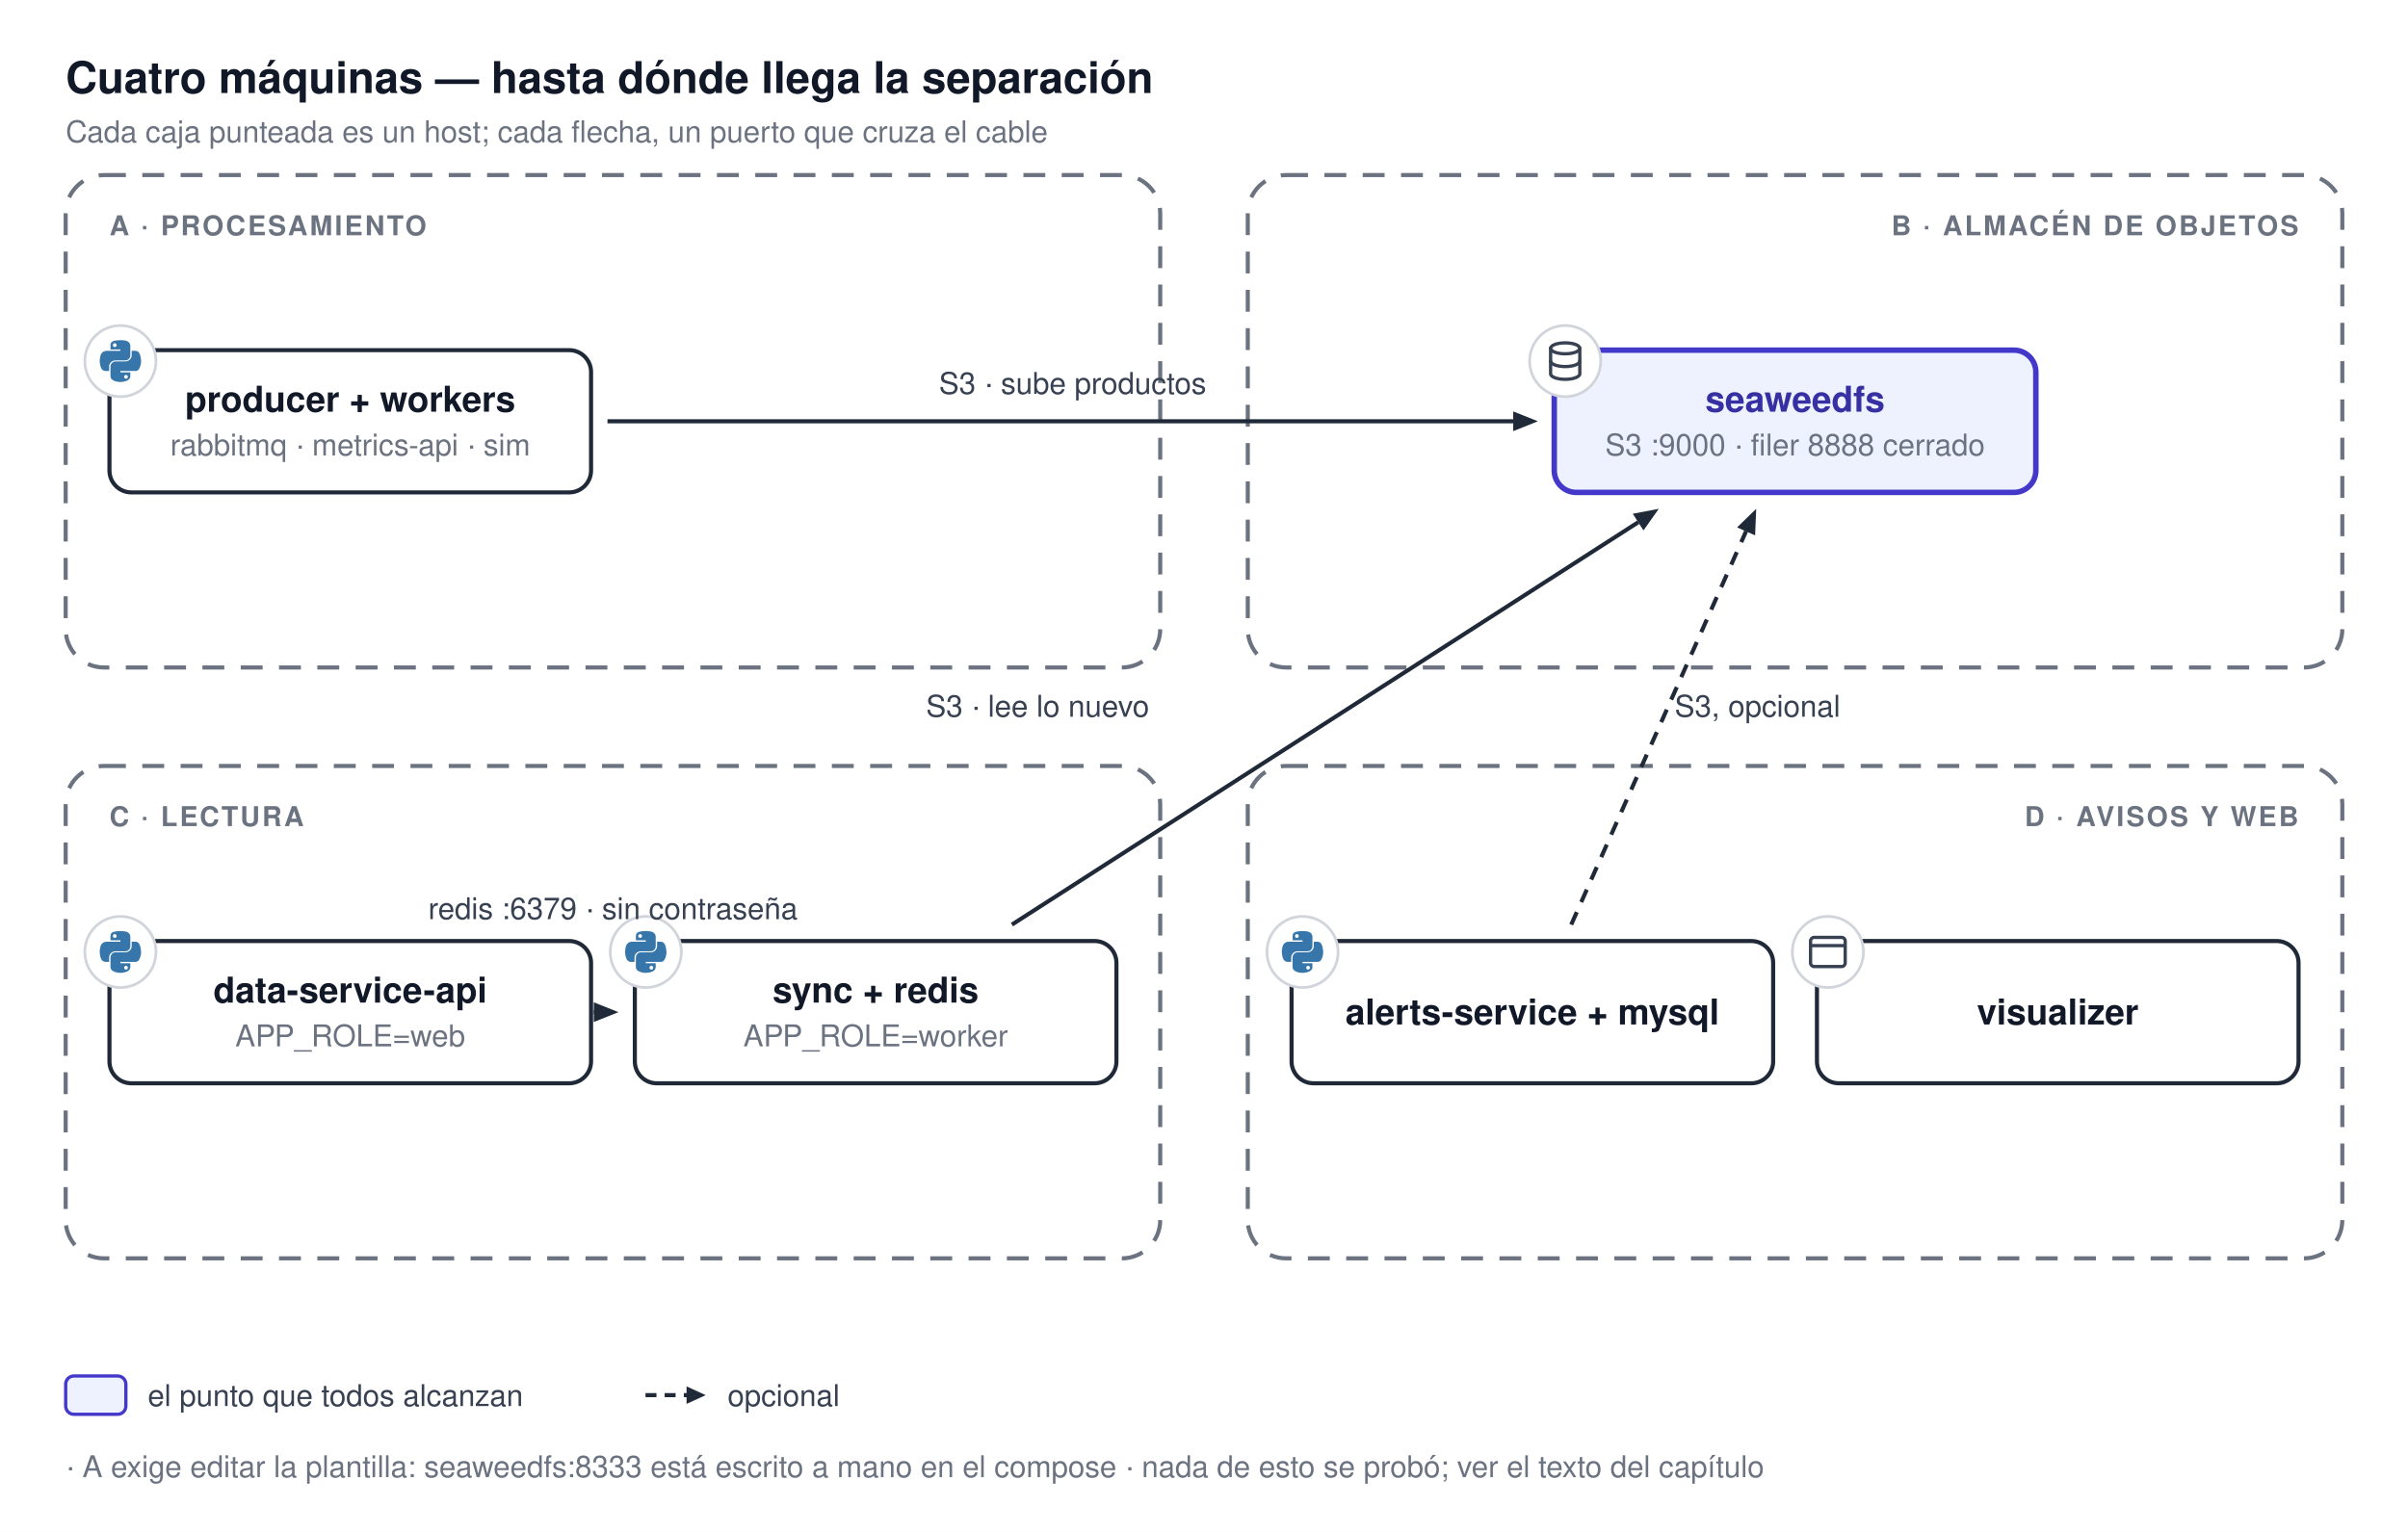
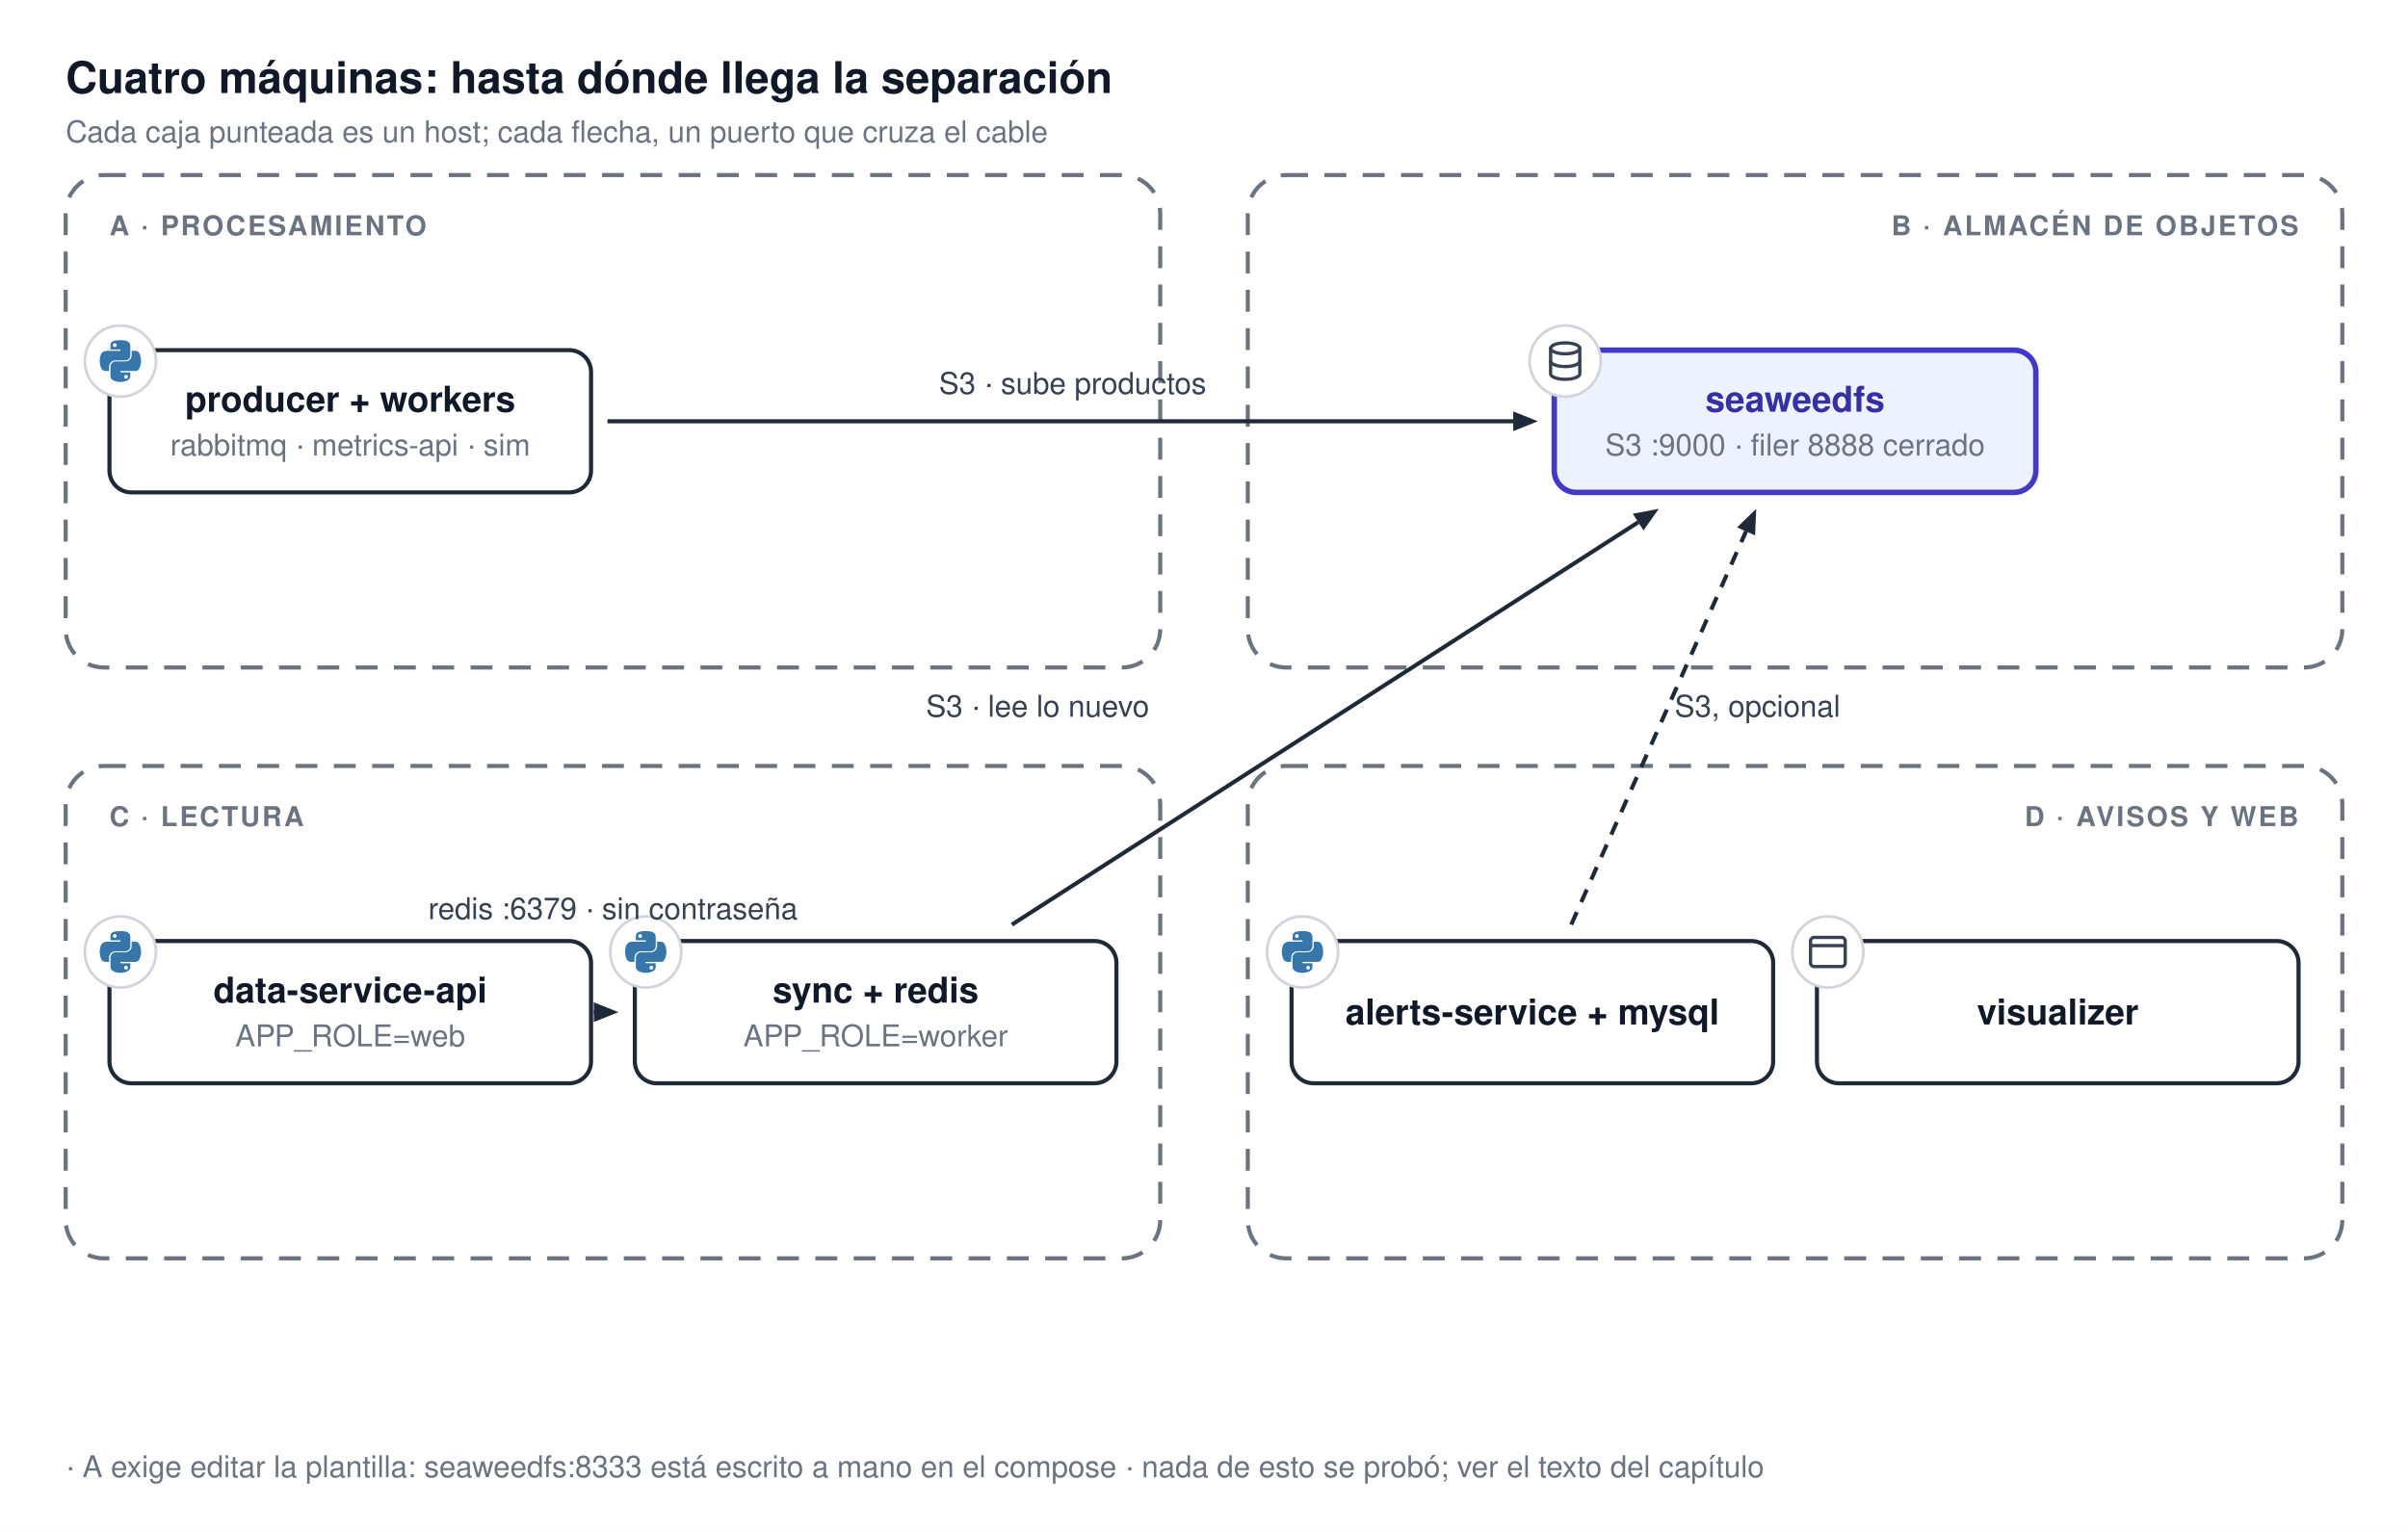
<svg xmlns="http://www.w3.org/2000/svg" viewBox="0 0 880 560" font-family="system-ui, 'Segoe UI', Helvetica, Arial, sans-serif">
  <rect width="880" height="560" fill="#ffffff" />
-   <text x="24" y="34" font-size="16" font-weight="600" fill="#111827">Cuatro máquinas — hasta dónde llega la separación</text>
+   <text x="24" y="34" font-size="16" font-weight="600" fill="#111827">Cuatro máquinas: hasta dónde llega la separación</text>
  <text x="24" y="52" font-size="11" fill="#6b7280">Cada caja punteada es un host; cada flecha, un puerto que cruza el cable</text>
  <rect x="24" y="64" width="400" height="180" rx="14" fill="none" stroke="#6b7280" stroke-width="1.5" stroke-dasharray="8 6" />
  <text x="40" y="86" font-size="10" font-weight="600" letter-spacing="0.08em" fill="#6b7280">A · PROCESAMIENTO</text>
  <rect x="456" y="64" width="400" height="180" rx="14" fill="none" stroke="#6b7280" stroke-width="1.5" stroke-dasharray="8 6" />
  <text x="840" y="86" font-size="10" font-weight="600" letter-spacing="0.08em" fill="#6b7280" text-anchor="end">B · ALMACÉN DE OBJETOS</text>
  <rect x="24" y="280" width="400" height="180" rx="14" fill="none" stroke="#6b7280" stroke-width="1.5" stroke-dasharray="8 6" />
  <text x="40" y="302" font-size="10" font-weight="600" letter-spacing="0.08em" fill="#6b7280">C · LECTURA</text>
  <rect x="456" y="280" width="400" height="180" rx="14" fill="none" stroke="#6b7280" stroke-width="1.5" stroke-dasharray="8 6" />
  <text x="840" y="302" font-size="10" font-weight="600" letter-spacing="0.08em" fill="#6b7280" text-anchor="end">D · AVISOS Y WEB</text>
  <rect x="40" y="128" width="176" height="52" rx="8" fill="#ffffff" stroke="#1f2937" stroke-width="1.5" />
  <text x="128.0" y="150.5" font-size="13" font-weight="600" fill="#111827" text-anchor="middle">producer + workers</text>
  <text x="128.0" y="166.5" font-size="11" fill="#6b7280" text-anchor="middle">rabbitmq · metrics-api · sim</text>
  <circle cx="44" cy="132" r="13" fill="#ffffff" stroke="#d1d5db" />
-   <g transform="translate(36.0 124.0) scale(0.125)">
+   <g transform="translate(36 124) scale(0.125)">
    <path fill="#3776AB" d="M49.33 62h29.159C86.606 62 93 55.132 93 46.981V19.183c0-7.912-6.632-13.856-14.555-15.176-5.014-.835-10.195-1.215-15.187-1.191-4.99.023-9.612.448-13.805 1.191C37.098 6.188 35 10.758 35 19.183V30h29v4H23.776c-8.484 0-15.914 5.108-18.237 14.811-2.681 11.12-2.8 17.919 0 29.53C7.614 86.983 12.569 93 21.054 93H31V79.952C31 70.315 39.428 62 49.33 62zm-1.838-39.11c-3.026 0-5.478-2.479-5.478-5.545 0-3.079 2.451-5.581 5.478-5.581 3.015 0 5.479 2.502 5.479 5.581-.001 3.066-2.465 5.545-5.479 5.545zm74.789 25.921C120.183 40.363 116.178 34 107.682 34H97v12.981C97 57.031 88.206 65 78.489 65H49.33C41.342 65 35 72.326 35 80.326v27.8c0 7.91 6.745 12.564 14.462 14.834 9.242 2.717 17.994 3.208 29.051 0C85.862 120.831 93 116.549 93 108.126V97H64v-4h43.682c8.484 0 11.647-5.776 14.599-14.66 3.047-9.145 2.916-17.799 0-29.529zm-41.955 55.606c3.027 0 5.479 2.479 5.479 5.547 0 3.076-2.451 5.579-5.479 5.579-3.015 0-5.478-2.502-5.478-5.579 0-3.068 2.463-5.547 5.478-5.547z" />
  </g>
  <rect x="568" y="128" width="176" height="52" rx="8" fill="#eef2ff" stroke="#4338ca" stroke-width="2" />
  <text x="656.0" y="150.5" font-size="13" font-weight="600" fill="#3730a3" text-anchor="middle">seaweedfs</text>
  <text x="656.0" y="166.5" font-size="11" fill="#6b7280" text-anchor="middle">S3 :9000 · filer 8888 cerrado</text>
  <circle cx="572" cy="132" r="13" fill="#ffffff" stroke="#d1d5db" />
-   <g transform="translate(564.0 124.0) scale(0.6667)" fill="none" stroke="#374151" stroke-width="1.8" stroke-linecap="round">
+   <g transform="translate(564 124) scale(0.6667)" fill="none" stroke="#374151" stroke-width="1.8" stroke-linecap="round">
    <ellipse cx="12" cy="5" rx="8" ry="3" />
    <path d="M4 5v14c0 1.66 3.58 3 8 3s8-1.34 8-3V5" />
    <path d="M4 12c0 1.66 3.58 3 8 3s8-1.34 8-3" />
  </g>
  <rect x="40" y="344" width="176" height="52" rx="8" fill="#ffffff" stroke="#1f2937" stroke-width="1.5" />
  <text x="128.0" y="366.5" font-size="13" font-weight="600" fill="#111827" text-anchor="middle">data-service-api</text>
  <text x="128.0" y="382.5" font-size="11" fill="#6b7280" text-anchor="middle">APP_ROLE=web</text>
  <circle cx="44" cy="348" r="13" fill="#ffffff" stroke="#d1d5db" />
-   <g transform="translate(36.0 340.0) scale(0.125)">
+   <g transform="translate(36 340) scale(0.125)">
    <path fill="#3776AB" d="M49.33 62h29.159C86.606 62 93 55.132 93 46.981V19.183c0-7.912-6.632-13.856-14.555-15.176-5.014-.835-10.195-1.215-15.187-1.191-4.99.023-9.612.448-13.805 1.191C37.098 6.188 35 10.758 35 19.183V30h29v4H23.776c-8.484 0-15.914 5.108-18.237 14.811-2.681 11.12-2.8 17.919 0 29.53C7.614 86.983 12.569 93 21.054 93H31V79.952C31 70.315 39.428 62 49.33 62zm-1.838-39.11c-3.026 0-5.478-2.479-5.478-5.545 0-3.079 2.451-5.581 5.478-5.581 3.015 0 5.479 2.502 5.479 5.581-.001 3.066-2.465 5.545-5.479 5.545zm74.789 25.921C120.183 40.363 116.178 34 107.682 34H97v12.981C97 57.031 88.206 65 78.489 65H49.33C41.342 65 35 72.326 35 80.326v27.8c0 7.91 6.745 12.564 14.462 14.834 9.242 2.717 17.994 3.208 29.051 0C85.862 120.831 93 116.549 93 108.126V97H64v-4h43.682c8.484 0 11.647-5.776 14.599-14.66 3.047-9.145 2.916-17.799 0-29.529zm-41.955 55.606c3.027 0 5.479 2.479 5.479 5.547 0 3.076-2.451 5.579-5.479 5.579-3.015 0-5.478-2.502-5.478-5.579 0-3.068 2.463-5.547 5.478-5.547z" />
  </g>
  <rect x="232" y="344" width="176" height="52" rx="8" fill="#ffffff" stroke="#1f2937" stroke-width="1.5" />
  <text x="320.0" y="366.5" font-size="13" font-weight="600" fill="#111827" text-anchor="middle">sync + redis</text>
  <text x="320.0" y="382.5" font-size="11" fill="#6b7280" text-anchor="middle">APP_ROLE=worker</text>
  <circle cx="236" cy="348" r="13" fill="#ffffff" stroke="#d1d5db" />
-   <g transform="translate(228.0 340.0) scale(0.125)">
+   <g transform="translate(228 340) scale(0.125)">
    <path fill="#3776AB" d="M49.33 62h29.159C86.606 62 93 55.132 93 46.981V19.183c0-7.912-6.632-13.856-14.555-15.176-5.014-.835-10.195-1.215-15.187-1.191-4.99.023-9.612.448-13.805 1.191C37.098 6.188 35 10.758 35 19.183V30h29v4H23.776c-8.484 0-15.914 5.108-18.237 14.811-2.681 11.12-2.8 17.919 0 29.53C7.614 86.983 12.569 93 21.054 93H31V79.952C31 70.315 39.428 62 49.33 62zm-1.838-39.11c-3.026 0-5.478-2.479-5.478-5.545 0-3.079 2.451-5.581 5.478-5.581 3.015 0 5.479 2.502 5.479 5.581-.001 3.066-2.465 5.545-5.479 5.545zm74.789 25.921C120.183 40.363 116.178 34 107.682 34H97v12.981C97 57.031 88.206 65 78.489 65H49.33C41.342 65 35 72.326 35 80.326v27.8c0 7.91 6.745 12.564 14.462 14.834 9.242 2.717 17.994 3.208 29.051 0C85.862 120.831 93 116.549 93 108.126V97H64v-4h43.682c8.484 0 11.647-5.776 14.599-14.66 3.047-9.145 2.916-17.799 0-29.529zm-41.955 55.606c3.027 0 5.479 2.479 5.479 5.547 0 3.076-2.451 5.579-5.479 5.579-3.015 0-5.478-2.502-5.478-5.579 0-3.068 2.463-5.547 5.478-5.547z" />
  </g>
  <rect x="472" y="344" width="176" height="52" rx="8" fill="#ffffff" stroke="#1f2937" stroke-width="1.5" />
  <text x="560.0" y="374.5" font-size="13" font-weight="600" fill="#111827" text-anchor="middle">alerts-service + mysql</text>
  <circle cx="476" cy="348" r="13" fill="#ffffff" stroke="#d1d5db" />
-   <g transform="translate(468.0 340.0) scale(0.125)">
+   <g transform="translate(468 340) scale(0.125)">
    <path fill="#3776AB" d="M49.33 62h29.159C86.606 62 93 55.132 93 46.981V19.183c0-7.912-6.632-13.856-14.555-15.176-5.014-.835-10.195-1.215-15.187-1.191-4.99.023-9.612.448-13.805 1.191C37.098 6.188 35 10.758 35 19.183V30h29v4H23.776c-8.484 0-15.914 5.108-18.237 14.811-2.681 11.12-2.8 17.919 0 29.53C7.614 86.983 12.569 93 21.054 93H31V79.952C31 70.315 39.428 62 49.33 62zm-1.838-39.11c-3.026 0-5.478-2.479-5.478-5.545 0-3.079 2.451-5.581 5.478-5.581 3.015 0 5.479 2.502 5.479 5.581-.001 3.066-2.465 5.545-5.479 5.545zm74.789 25.921C120.183 40.363 116.178 34 107.682 34H97v12.981C97 57.031 88.206 65 78.489 65H49.33C41.342 65 35 72.326 35 80.326v27.8c0 7.91 6.745 12.564 14.462 14.834 9.242 2.717 17.994 3.208 29.051 0C85.862 120.831 93 116.549 93 108.126V97H64v-4h43.682c8.484 0 11.647-5.776 14.599-14.66 3.047-9.145 2.916-17.799 0-29.529zm-41.955 55.606c3.027 0 5.479 2.479 5.479 5.547 0 3.076-2.451 5.579-5.479 5.579-3.015 0-5.478-2.502-5.478-5.579 0-3.068 2.463-5.547 5.478-5.547z" />
  </g>
  <rect x="664" y="344" width="176" height="52" rx="8" fill="#ffffff" stroke="#1f2937" stroke-width="1.5" />
  <text x="752.0" y="374.5" font-size="13" font-weight="600" fill="#111827" text-anchor="middle">visualizer</text>
  <circle cx="668" cy="348" r="13" fill="#ffffff" stroke="#d1d5db" />
-   <g transform="translate(660.0 340.0) scale(0.6667)" fill="none" stroke="#374151" stroke-width="1.8" stroke-linejoin="round">
+   <g transform="translate(660 340) scale(0.6667)" fill="none" stroke="#374151" stroke-width="1.8" stroke-linejoin="round">
    <rect x="2.5" y="4" width="19" height="16" rx="2" />
    <path d="M2.5 8.5h19M5.5 6.3h.01M8 6.3h.01M10.5 6.3h.01" />
  </g>
  <line x1="222.0" y1="154.0" x2="553.0" y2="154.0" stroke="#1f2937" stroke-width="1.5" />
  <polygon points="562.0,154.0 553.0,157.6 553.0,150.4" fill="#1f2937" />
  <text x="392.0" y="144.0" font-size="11" fill="#374151" text-anchor="middle">S3 · sube productos</text>
  <line x1="369.8" y1="338.0" x2="598.7" y2="190.9" stroke="#1f2937" stroke-width="1.5" />
  <polygon points="606.2,186.0 600.6,193.9 596.7,187.8" fill="#1f2937" />
  <text x="420.0" y="262.0" font-size="11" fill="#374151" text-anchor="end">S3 · lee lo nuevo</text>
  <line x1="222.0" y1="370.0" x2="217.0" y2="370.0" stroke="#1f2937" stroke-width="1.5" />
  <polygon points="226.0,370.0 217.0,373.6 217.0,366.4" fill="#1f2937" />
  <text x="224.0" y="336.0" font-size="11" fill="#374151" text-anchor="middle">redis :6379 · sin contraseña</text>
  <line x1="574.2" y1="338.0" x2="638.1" y2="194.2" stroke="#1f2937" stroke-width="1.5" stroke-dasharray="5 4" />
  <polygon points="641.8,186.0 641.4,195.7 634.8,192.8" fill="#1f2937" />
  <text x="612.0" y="262.0" font-size="11" fill="#374151" text-anchor="start">S3, opcional</text>
-   <rect x="24.0" y="503" width="22" height="14" rx="3" fill="#eef2ff" stroke="#4338ca" stroke-width="1.2" />
-   <text x="54.0" y="514" font-size="11" fill="#374151">el punto que todos alcanzan</text>
-   <line x1="235.9" y1="510" x2="251.9" y2="510" stroke="#1f2937" stroke-width="1.5" stroke-dasharray="4 3" />
-   <polygon points="257.9,510 250.9,506.8 250.9,513.2" fill="#1f2937" />
-   <text x="265.9" y="514" font-size="11" fill="#374151">opcional</text>
  <text x="24" y="540" font-size="11" fill="#6b7280">· A exige editar la plantilla: seaweedfs:8333 está escrito a mano en el compose · nada de esto se probó; ver el texto del capítulo</text>
</svg>
